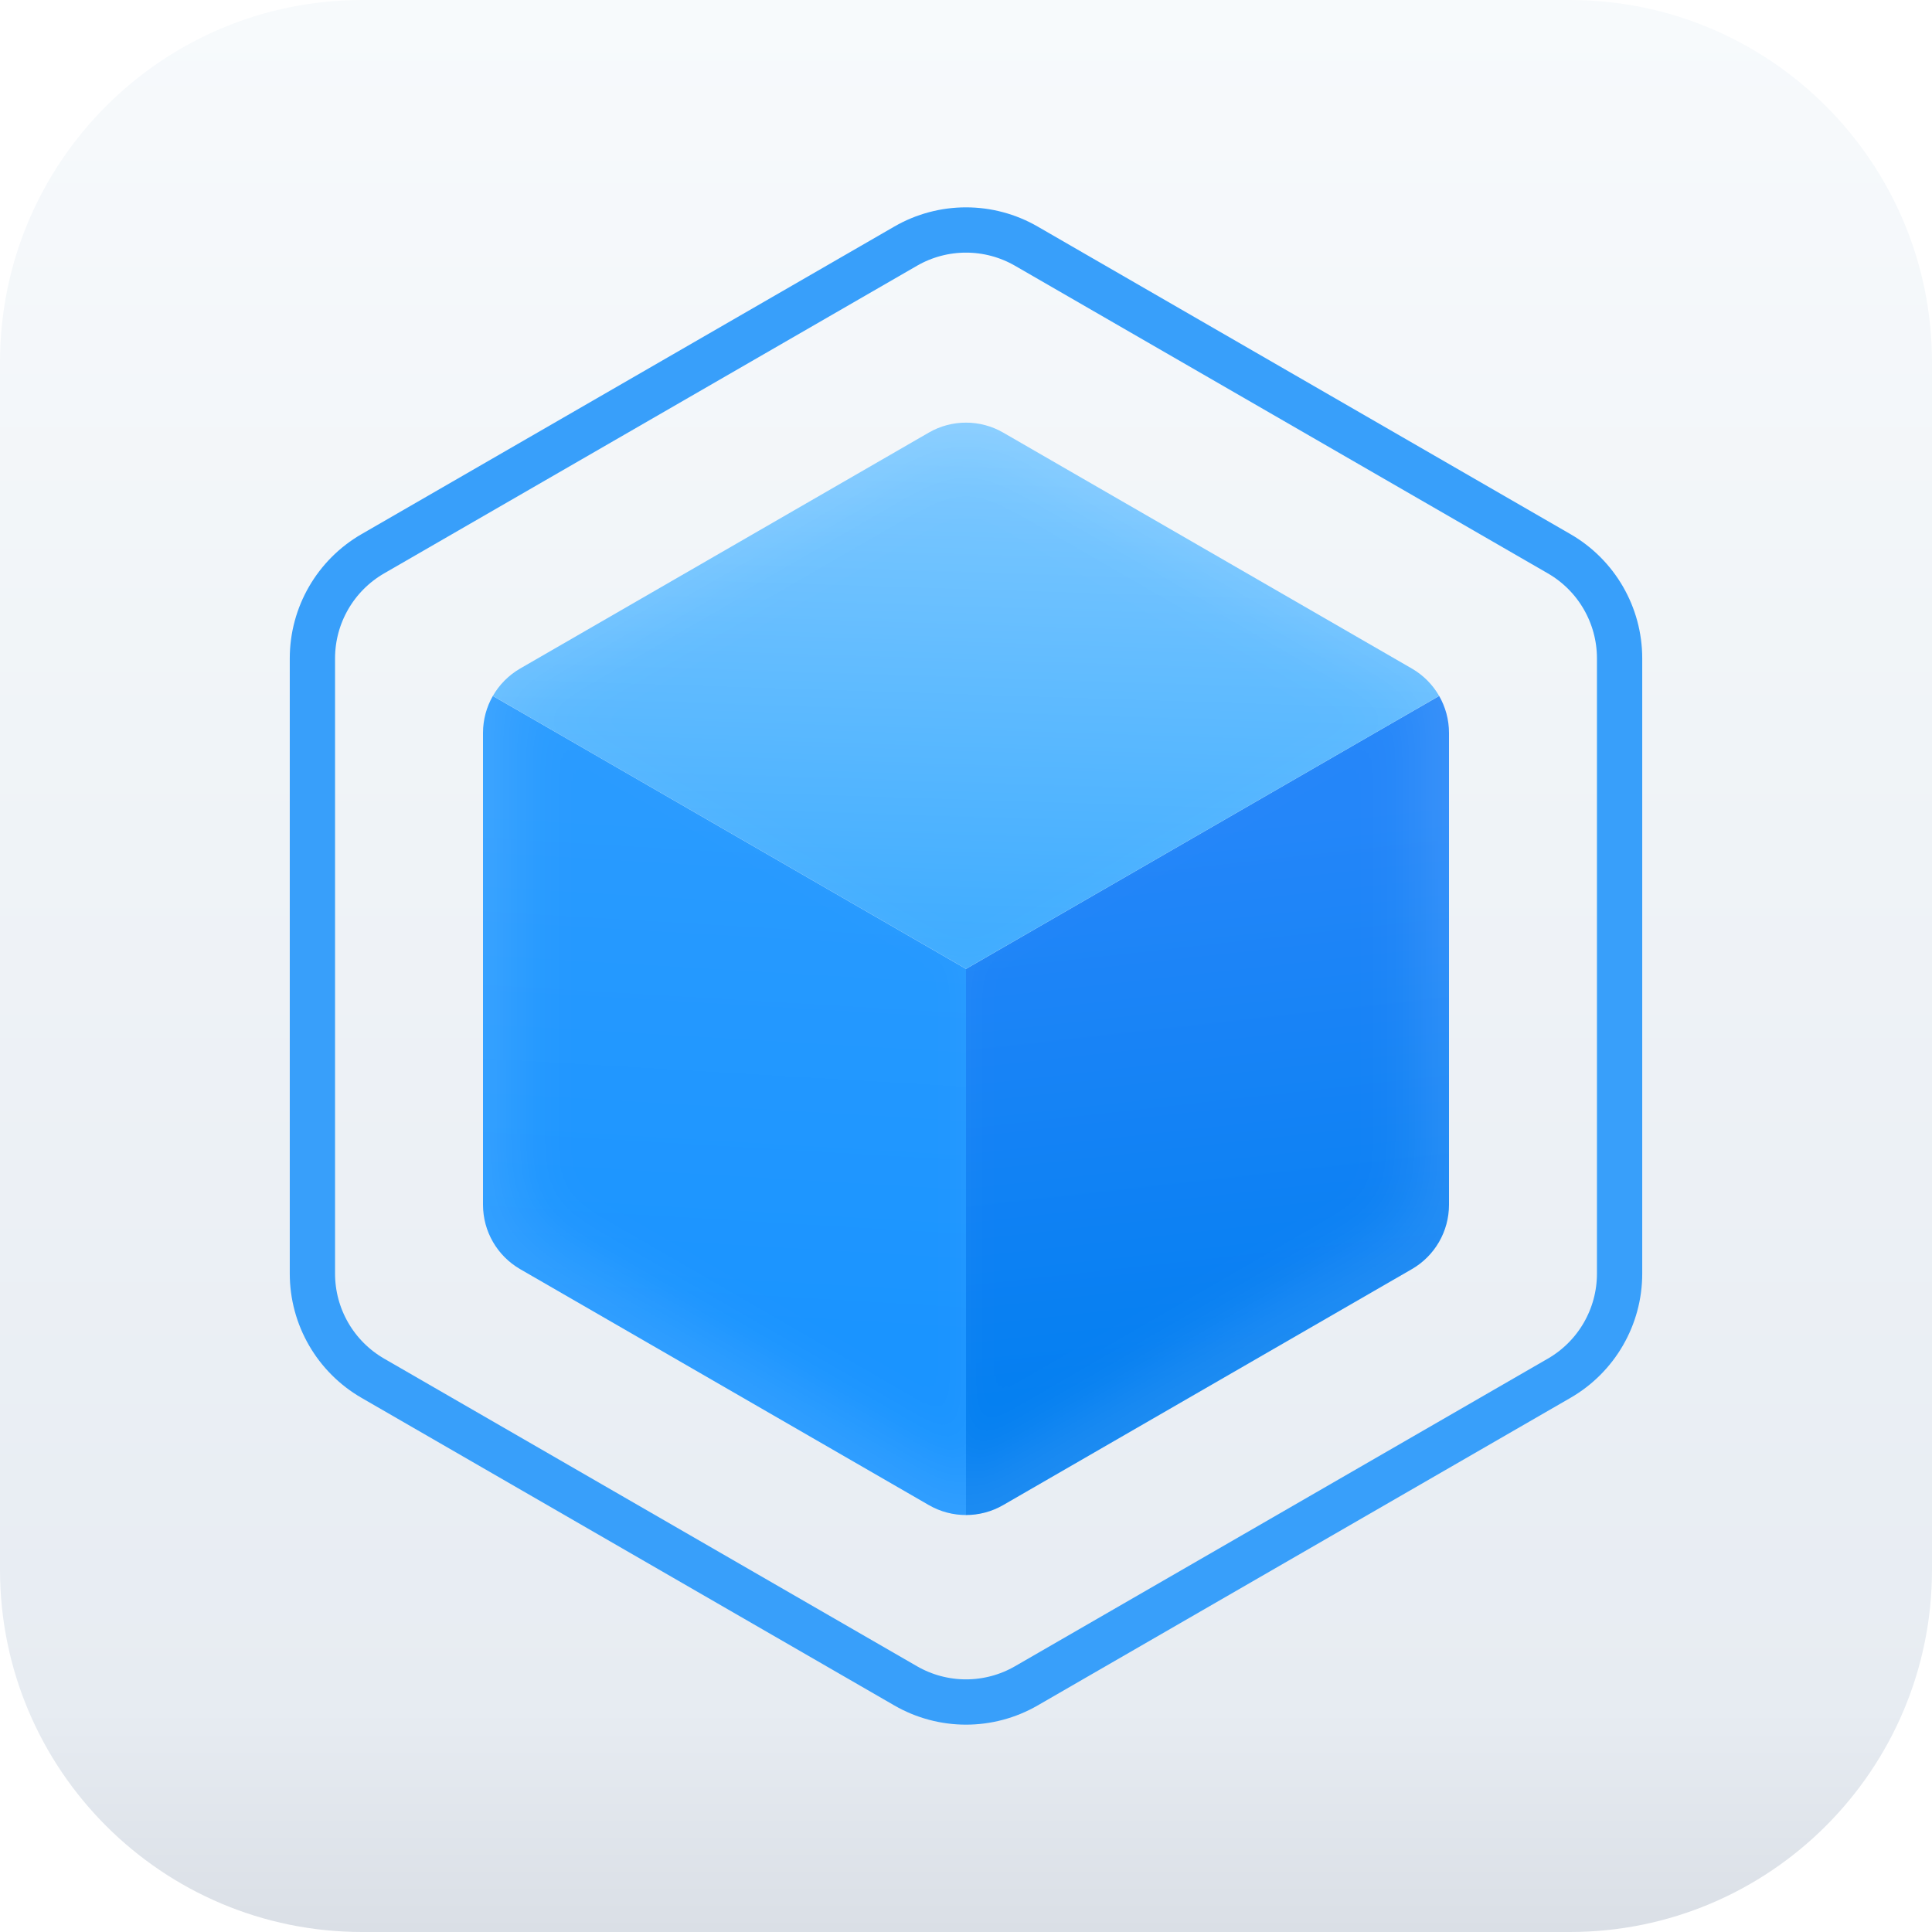
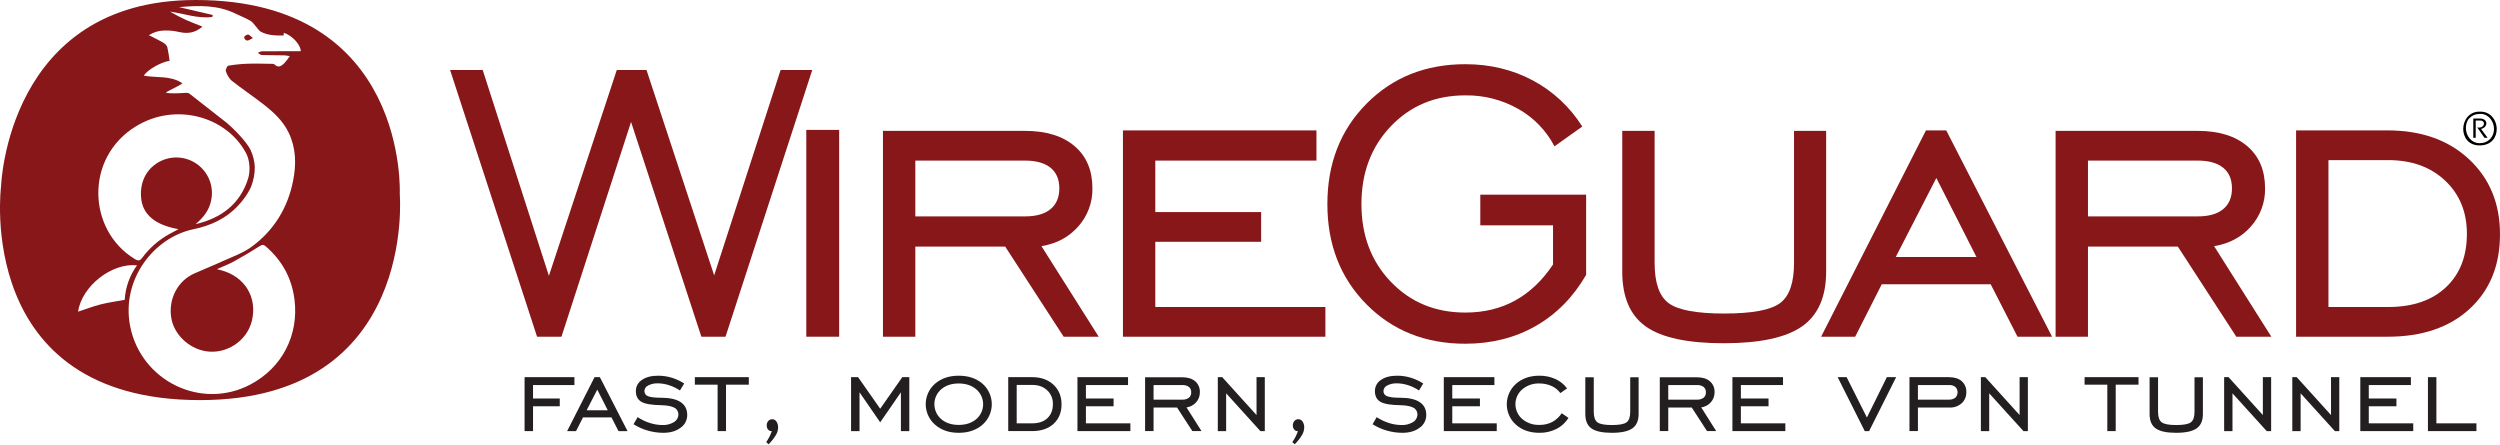
- <svg xmlns="http://www.w3.org/2000/svg" width="64" height="64" viewBox="0 0 64 64" fill="none">
-   <rect width="64" height="64" rx="12" fill="url(#paint0_linear_913_2028)" />
-   <g filter="url(#filter0_i_913_2028)">
-     <path d="M32 50.188C31.575 50.188 31.149 50.078 30.768 49.858L17.232 42.043C16.47 41.603 16 40.79 16 39.91V24.279C16 23.841 16.116 23.419 16.327 23.052L32 32.094V50.188Z" fill="url(#paint1_linear_913_2028)" />
+ <svg xmlns="http://www.w3.org/2000/svg" version="1.1" viewBox="0 0 1874.5 333.14">
+   <defs>
+     <style>.a{fill:#88171a;}.b{fill:#231f20;}</style>
+   </defs>
+   <path class="a" transform="translate(-1.5394)" d="m404.23 252.47-65.215-199.99h24.456l49.636 154.34 50.904-154.34h22.282l50.723 153.98 49.817-153.98h23.731l-65.034 199.99h-18.115l-52.715-161.04-52.172 161.04h-18.296z" />
+   <path class="a" transform="translate(-1.5394)" d="m606.1 252.47v-155.07h24.637v155.07h-24.637z" />
+   <path class="a" transform="translate(-1.5394)" d="m687.85 184.9v67.57h-24.274v-154.34h106.52q23.73 0 37.136 11.413 13.404 11.413 13.405 31.702a41.774 41.774 0 0 1-10.598 28.531q-10.597 12.05-27.625 14.764l42.933 67.932h-26.267l-43.839-67.57h-67.389zm0-22.644h82.243q12.5 0 19.112-5.435 6.61-5.435 6.612-15.579 0-10.143-6.612-15.488-6.615-5.342-19.112-5.344h-82.243v41.846z" />
+   <path class="a" transform="translate(-1.5394)" d="m843.52 252.47v-154.7h145.1v22.644h-120.83v38.585h79.345v22.282h-79.345v48.911h127.53v22.282h-151.81z" />
+   <path class="a" transform="translate(-1.5394)" d="m1166 198.31v-29.347h-54.527v-23.006h79.345v60.143q-14.495 24.999-37.77 38.313-23.28 13.315-52.806 13.315-44.929 0-74.182-29.619-29.257-29.618-29.256-75.087 0-45.65 29.347-75.269 29.347-29.618 74.091-29.618 27.716 0 50.542 12.137a98.119 98.119 0 0 1 37.136 34.6l-20.833 14.854a68.382 68.382 0 0 0-27.173-28.079 78.549 78.549 0 0 0-39.672-10.145q-33.694 0-55.795 23.097-22.104 23.096-22.101 58.421 0 35.325 22.101 58.331 22.099 23.008 55.795 23.006 21.012 0 37.408-9.058 16.393-9.056 28.351-26.992z" />
+   <path class="a" transform="translate(-1.5394)" d="m1217.9 98.133h24.274v99.09q0 22.282 10.507 30.071 10.504 7.791 41.665 7.79 31.338 0 41.846-7.79 10.504-7.786 10.507-30.071v-99.09h24.093v105.43q0 28.442-18.025 41.122-18.027 12.677-58.784 12.681-40.581 0-58.331-12.5-17.756-12.5-17.753-41.303v-105.43z" />
+   <path class="a" transform="translate(-1.5394)" d="m1367 252.47 78.62-154.7h15.217l79.345 154.7h-25.905l-20.108-39.31h-81.7l-19.927 39.31h-25.542zm55.976-59.78h60.505l-30.071-59.237z" />
+   <path class="a" transform="translate(-1.5394)" d="m1567.1 184.9v67.57h-24.274v-154.34h106.52q23.73 0 37.136 11.413 13.404 11.413 13.405 31.702a41.774 41.774 0 0 1-10.598 28.531q-10.597 12.05-27.625 14.764l42.933 67.932h-26.267l-43.839-67.57h-67.389zm0-22.644h82.243q12.5 0 19.112-5.435 6.61-5.435 6.612-15.579 0-10.143-6.612-15.488-6.615-5.342-19.112-5.344h-82.243v41.846z" />
+   <path class="a" transform="translate(-1.5394)" d="m1791.8 97.771q37.86 0 61.048 21.647 23.186 21.65 23.188 56.248 0 34.964-22.735 55.886-22.736 20.922-61.501 20.923h-68.657v-154.7h68.657zm0.362 22.282h-44.745v110.14h44.745q27.534 0 43.295-14.764 15.76-14.762 15.76-40.125 0-24.456-16.304-39.854-16.304-15.395-42.752-15.398z" />
+   <path class="b" transform="translate(-1.5394)" d="m401.21 304.63v18.614h-6.347v-40.448h37.37v5.92h-31.023v10.088h20.035v5.826h-20.035z" />
+   <path class="b" transform="translate(-1.5394)" d="m426.78 323.24 20.556-40.448h3.978l20.745 40.448h-6.773l-5.257-10.278h-21.361l-5.21 10.278h-6.678zm14.635-15.63h15.819l-7.862-15.488z" />
+   <path class="b" transform="translate(-1.5394)" d="m476.56 318.08 3.079-5.305a35.512 35.512 0 0 0 9.094 4.357 31.144 31.144 0 0 0 9.425 1.563 15.505 15.505 0 0 0 8.715-2.202 6.583 6.583 0 0 0 3.315-5.66 5.506 5.506 0 0 0-3.031-5.139q-3.031-1.681-9.567-1.871-11.036-0.142-15.156-2.558-4.121-2.416-4.121-8.004a9.785 9.785 0 0 1 4.523-8.383q4.523-3.173 12.149-3.173a35.061 35.061 0 0 1 10.112 1.468 37.803 37.803 0 0 1 9.449 4.357l-3.173 5.257a31.907 31.907 0 0 0-8.146-3.955 27.298 27.298 0 0 0-8.336-1.397 14.736 14.736 0 0 0-7.389 1.61 4.784 4.784 0 0 0-2.794 4.215 3.938 3.938 0 0 0 2.818 3.836q2.817 1.137 9.78 1.137 9.662 0 14.588 3.268 4.926 3.268 4.926 9.71a11.509 11.509 0 0 1-4.997 9.52q-4.997 3.789-12.954 3.789a41.784 41.784 0 0 1-11.675-1.681 40.763 40.763 0 0 1-10.633-4.76z" />
+   <path class="b" transform="translate(-1.5394)" d="m539.6 323.24v-34.812h-17.051v-5.636h40.448v5.636h-17.098v34.812h-6.299z" />
+   <path class="b" transform="translate(-1.5394)" d="m576.06 331.48a38.394 38.394 0 0 0 2.463-4.121 27.126 27.126 0 0 0 1.705-4.121h-0.379a3.004 3.004 0 0 1-2.439-1.208 4.718 4.718 0 0 1-0.971-3.055 4.83 4.83 0 0 1 1.16-3.339 3.738 3.738 0 0 1 2.913-1.303 3.786 3.786 0 0 1 3.221 1.728 7.9 7.9 0 0 1 1.231 4.665 11.548 11.548 0 0 1-1.8 5.707 34.646 34.646 0 0 1-5.352 6.702z" />
+   <path class="b" transform="translate(-1.5394)" d="m639.67 323.24v-40.448h5.257l16.577 23.682 16.577-23.682h5.257v40.448h-6.299v-29.081l-15.535 22.498-15.488-22.498v29.081h-6.347z" />
+   <path class="b" transform="translate(-1.5394)" d="m720.37 324.52q-10.799 0-17.761-6.11a20.39 20.39 0 0 1-0.024-30.668q6.938-6.038 17.785-6.039 10.941 0 17.88 6.015a20.442 20.442 0 0 1-0.024 30.715q-6.962 6.087-17.856 6.086zm0-5.92q8.099 0 13.214-4.381a14.671 14.671 0 0 0-0.024-22.285q-5.139-4.405-13.19-4.405-8.052 0-13.144 4.381a14.764 14.764 0 0 0 0 22.309q5.091 4.381 13.144 4.381z" />
+   <path class="b" transform="translate(-1.5394)" d="m775.46 282.79q9.899 0 15.961 5.66 6.062 5.66 6.062 14.706 0 9.141-5.944 14.611-5.945 5.471-16.08 5.471h-17.951v-40.448h17.951zm0.095 5.826h-11.699v28.797h11.699q7.199 0 11.32-3.86 4.121-3.86 4.121-10.491a13.686 13.686 0 0 0-4.263-10.42q-4.263-4.025-11.178-4.026z" />
+   <path class="b" transform="translate(-1.5394)" d="m809.41 323.24v-40.448h37.938v5.92h-31.591v10.088h20.745v5.826h-20.745v12.788h33.344v5.826h-39.69z" />
+   <path class="b" transform="translate(-1.5394)" d="m866.48 305.57v17.666h-6.347v-40.354h27.85q6.204 0 9.71 2.984a10.301 10.301 0 0 1 3.505 8.289 10.926 10.926 0 0 1-2.771 7.46 11.756 11.756 0 0 1-7.223 3.86l11.225 17.761h-6.868l-11.462-17.666h-17.619zm0-5.92h21.503a7.693 7.693 0 0 0 4.997-1.421 4.972 4.972 0 0 0 1.729-4.073 4.905 4.905 0 0 0-1.729-4.05 7.79 7.79 0 0 0-4.997-1.397h-21.503v10.941z" />
+   <path class="b" transform="translate(-1.5394)" d="m914.65 323.24v-40.448h3.315l25.718 28.418v-28.418h6.205v40.448h-3.315l-25.671-28.323v28.323h-6.252z" />
+   <path class="b" transform="translate(-1.5394)" d="m970.54 331.48a38.394 38.394 0 0 0 2.463-4.121 27.126 27.126 0 0 0 1.705-4.121h-0.379a3.004 3.004 0 0 1-2.439-1.208 4.718 4.718 0 0 1-0.971-3.055 4.83 4.83 0 0 1 1.16-3.339 3.738 3.738 0 0 1 2.913-1.303 3.786 3.786 0 0 1 3.221 1.728 7.9 7.9 0 0 1 1.231 4.665 11.548 11.548 0 0 1-1.8 5.707 34.646 34.646 0 0 1-5.352 6.702z" />
+   <path class="b" transform="translate(-1.5394)" d="m1030.7 318.08 3.079-5.305a35.512 35.512 0 0 0 9.094 4.357 31.144 31.144 0 0 0 9.425 1.563 15.505 15.505 0 0 0 8.715-2.202 6.583 6.583 0 0 0 3.315-5.66 5.506 5.506 0 0 0-3.031-5.139q-3.031-1.681-9.567-1.871-11.036-0.142-15.156-2.558-4.121-2.416-4.121-8.004a9.785 9.785 0 0 1 4.523-8.383q4.523-3.173 12.149-3.173a35.061 35.061 0 0 1 10.112 1.468 37.803 37.803 0 0 1 9.449 4.357l-3.173 5.257a31.907 31.907 0 0 0-8.146-3.955 27.298 27.298 0 0 0-8.336-1.397 14.736 14.736 0 0 0-7.389 1.61 4.784 4.784 0 0 0-2.794 4.215 3.938 3.938 0 0 0 2.818 3.836q2.817 1.137 9.78 1.137 9.662 0 14.588 3.268 4.926 3.268 4.926 9.71a11.509 11.509 0 0 1-4.997 9.52q-4.997 3.789-12.954 3.789a41.784 41.784 0 0 1-11.675-1.681 40.763 40.763 0 0 1-10.633-4.76z" />
+   <path class="b" transform="translate(-1.5394)" d="m1084.1 323.24v-40.448h37.938v5.92h-31.591v10.088h20.745v5.826h-20.745v12.788h33.344v5.826h-39.69z" />
+   <path class="b" transform="translate(-1.5394)" d="m1177.6 313.34a22.946 22.946 0 0 1-9.07 8.312 27.68 27.68 0 0 1-12.765 2.866q-10.657 0-17.548-6.039a20.531 20.531 0 0 1 0-30.691q6.891-6.086 17.548-6.086a28.416 28.416 0 0 1 12.03 2.487 21.89 21.89 0 0 1 8.715 7.033l-5.021 3.505a16.432 16.432 0 0 0-6.607-5.328 21.699 21.699 0 0 0-9.117-1.871 18.888 18.888 0 0 0-12.859 4.429 14.637 14.637 0 0 0 0.024 22.213 18.906 18.906 0 0 0 12.835 4.429 20.434 20.434 0 0 0 9.52-2.131 20.208 20.208 0 0 0 7.247-6.631z" />
+   <path class="b" transform="translate(-1.5394)" d="m1190.2 282.89h6.347v25.908q0 5.826 2.747 7.862 2.747 2.037 10.894 2.037 8.194 0 10.941-2.037 2.747-2.036 2.747-7.862v-25.908h6.299v27.565q0 7.436-4.712 10.751-4.714 3.315-15.37 3.315-10.61 0-15.251-3.268-4.642-3.268-4.642-10.799v-27.565z" />
+   <path class="b" transform="translate(-1.5394)" d="m1252.4 305.57v17.666h-6.347v-40.354h27.85q6.204 0 9.71 2.984a10.301 10.301 0 0 1 3.505 8.289 10.926 10.926 0 0 1-2.771 7.46 11.756 11.756 0 0 1-7.223 3.86l11.225 17.761h-6.868l-11.462-17.666h-17.619zm0-5.92h21.503a7.693 7.693 0 0 0 4.997-1.421 4.972 4.972 0 0 0 1.729-4.073 4.905 4.905 0 0 0-1.729-4.05 7.79 7.79 0 0 0-4.997-1.397h-21.503v10.941z" />
+   <path class="b" transform="translate(-1.5394)" d="m1300.5 323.24v-40.448h37.938v5.92h-31.591v10.088h20.745v5.826h-20.745v12.788h33.344v5.826h-39.69z" />
+   <path class="b" transform="translate(-1.5394)" d="m1403 323.24h-3.268l-20.319-40.448h6.726l15.204 30.265 14.967-30.265h6.962z" />
+   <path class="b" transform="translate(-1.5394)" d="m1439.6 305.57v17.666h-6.347v-40.448h29.413q6.252 0 9.733 2.96a10.32 10.32 0 0 1 3.481 8.312 10.819 10.819 0 0 1-3.458 8.289 12.805 12.805 0 0 1-9.094 3.221h-23.729zm0-5.92h23.066a7.61 7.61 0 0 0 4.949-1.421 5.689 5.689 0 0 0 0.071-8.099 7.072 7.072 0 0 0-4.736-1.421h-23.35v10.941z" />
+   <path class="b" transform="translate(-1.5394)" d="m1486.8 323.24v-40.448h3.315l25.718 28.418v-28.418h6.205v40.448h-3.315l-25.671-28.323v28.323h-6.252z" />
+   <path class="b" transform="translate(-1.5394)" d="m1581.6 323.24v-34.812h-17.051v-5.636h40.448v5.636h-17.098v34.812h-6.299z" />
+   <path class="b" transform="translate(-1.5394)" d="m1613.3 282.89h6.347v25.908q0 5.826 2.747 7.862 2.747 2.037 10.894 2.037 8.194 0 10.941-2.037 2.747-2.036 2.747-7.862v-25.908h6.299v27.565q0 7.436-4.712 10.751-4.714 3.315-15.37 3.315-10.61 0-15.251-3.268-4.642-3.268-4.642-10.799v-27.565z" />
+   <path class="b" transform="translate(-1.5394)" d="m1669.2 323.24v-40.448h3.315l25.718 28.418v-28.418h6.205v40.448h-3.315l-25.671-28.323v28.323h-6.252z" />
+   <path class="b" transform="translate(-1.5394)" d="m1720.3 323.24v-40.448h3.315l25.718 28.418v-28.418h6.205v40.448h-3.315l-25.671-28.323v28.323h-6.252z" />
+   <path class="b" transform="translate(-1.5394)" d="m1771.3 323.24v-40.448h37.938v5.92h-31.591v10.088h20.745v5.826h-20.745v12.788h33.344v5.826h-39.69z" />
+   <path class="b" transform="translate(-1.5394)" d="m1822 323.24v-40.448h6.347v34.623h30.028v5.826h-36.375z" />
+   <path class="a" transform="translate(-1.5394)" d="m301.28 145.56s6.94-145.56-153.04-145.56c-141.48 0-145.9 139.63-145.9 139.63s-20.811 160.37 149.16 160.37c163.02 0 149.78-154.44 149.78-154.44zm-197.8-50.863c30.017-18.364 68.366-7.14 82.735 20.476 2.723 5.234 3.069 13.291 1.345 18.782-5.955 18.956-20.014 29.587-39.312 34.103 5.689-4.871 10.218-10.394 11.659-18.025a26.402 26.402 0 0 0-4.543-20.956 26.76 26.76 0 0 0-30.811-9.389c-11.881 4.511-18.389 15.354-17.216 28.683 1.09 12.381 10.484 20.405 28.061 23.453-2.627 1.39-4.65 2.414-6.63 3.517a63.918 63.918 0 0 0-20.544 17.868c-1.784 2.408-3.01 2.602-5.727 0.941-35.338-21.61-37.609-75.844 0.982-99.453zm-26.449 133.53c-5.677 1.441-11.178 3.574-16.981 5.478 2.838-19.151 25.265-36.788 44.23-34.776a48.881 48.881 0 0 0-9.242 25.893c-6.302 1.161-12.241 1.941-18.007 3.405zm120.79-186.98c5.61 0.206 11.23 0.121 16.844 0.254a29.052 29.052 0 0 1 4.167 0.581 40.607 40.607 0 0 1-4.236 5.433c-2.007 1.87-4.274 3.699-7.166 0.856-0.696-0.684-2.339-0.527-3.549-0.543-5.582-0.073-11.172-0.252-16.746-0.041a104.04 104.04 0 0 0-14.425 1.473c-0.894 0.16-2.23 3.131-1.819 4.227 0.969 2.585 2.383 5.436 4.478 7.09 7.74 6.11 15.972 11.596 23.748 17.664 7.556 5.897 14.589 12.358 18.875 21.253 5.584 11.59 5.747 23.743 3.339 35.95-4.02 20.378-14.333 37.261-31.032 49.524-6.729 4.941-15.06 7.745-22.767 11.295-6.778 3.123-13.755 5.811-20.549 8.901-12.249 5.569-19.133 18.865-17.108 32.688 1.859 12.685 12.987 23.271 25.735 25.456 15.292 2.622 31.071-7.316 34.812-22.86 4.207-17.478-5.29-33.083-23.065-37.813-0.783-0.208-1.568-0.406-3.201-0.827 4.755-2.124 8.861-3.638 12.653-5.724q9.921-5.459 19.481-11.562c1.874-1.199 2.887-1.2 4.485 0.182 12.225 10.57 19.518 23.718 21.563 39.839 3.385 26.684-9.247 51.198-33.072 63.762-36.86 19.439-81.965-2.686-90.106-43.552-6.974-35.003 17.73-66.754 47.462-72.884 12.787-2.636 24.48-7.96 33.57-17.807 5.865-6.354 8.708-11.806 9.677-14.266a39.565 39.565 0 0 0 2.721-14.469 33.867 33.867 0 0 0-2.965-12.398c-3.104-7.075-14.995-18.33-17.939-20.704l-28-21.921c-0.988-0.813-2.099-0.754-4.508-0.59-2.861 0.194-10.175 0.599-13.331-0.228 2.553-1.932 9.513-4.745 12.502-7.007-9.073-6.13-19.43-3.916-28.941-5.746 2.199-4.096 13.081-10.39 19.27-11.091a91.533 91.533 0 0 0-1.688-10.281c-0.378-1.392-1.931-2.741-3.286-3.535-3.286-1.927-6.769-3.517-10.549-5.433a21.936 21.936 0 0 1 11.332-3.506 42.316 42.316 0 0 1 11.348 1.106c6.742 1.54 12.124 0.535 17.488-4.048-4.222-1.7-8.444-3.253-12.538-5.091a123.04 123.04 0 0 1-11.779-6.158c10.622 1.476 20.896 5.458 31.757 4.003q0.139-0.74 0.277-1.481c-8.119-1.89-16.239-3.78-25.229-5.872 15.04-1.377 29.042-1.604 42.301 4.854 3.731 1.817 7.635 3.321 11.211 5.397 1.744 1.012 2.919 3.008 4.35 4.559 1.137 1.232 2.05 2.884 3.446 3.626 5.3 2.818 11.134 2.929 17.078 2.788 0.044-0.677 0.086-1.311 0.131-1.993 5.982 1.869 12.715 8.768 12.704 13.806-9.691 0-19.374-0.037-29.056 0.054-1.035 0.01-2.063 0.766-3.094 1.175 0.98 0.571 1.943 1.599 2.942 1.636z" />
+   <path class="a" transform="translate(-1.5394)" d="m185.32 26.906a1.481 1.481 0 0 0-0.189 2.369 2.233 2.233 0 0 0 3.072 0.822c0.933-0.471 1.848-0.971 2.975-1.567-0.908-0.775-1.636-1.415-2.386-2.032-1.318-1.086-2.411-0.404-3.472 0.408z" />
+   <g transform="translate(293.8 179.57)" stroke-width="1px">
+     <path d="m1566.2-95.856h-1.24c-7.56 0.08-11.84 6.64-11.84 13 0 6.16 3.92 12.32 12.2 12.32h0.56c8.6-0.24 12.36-6.16 12.36-12.24v-0.72c-0.28-6.36-4.84-12.36-12.04-12.36zm-5.52 5.16v14.44h1.8v-12.96h3.4c1.88 0 2.8 1.16 2.8 2.32 0 1.4-1.36 3-3.8 3-0.36 0-0.84-0.08-1.28-0.16l5.44 7.8h2.36l-4.92-6.64c2.4-0.44 4-2.36 4-4.24 0-1.76-1.52-3.56-4.88-3.56zm-3.44 0.28c2.52-2.72 5.16-3.72 8.24-3.72h1.28c5.48 0.24 9.44 5.8 9.44 11.16 0 0.76-0.08 1.64-0.24 2.36-0.84 4.92-5.12 8.36-10.08 8.36-0.12 0-0.36 0.04-0.48 0.04-6.28 0-10.28-5.68-10.28-11.36 0-0.48 0.08-1.12 0.12-1.64 0 0 0.28-3.12 2-5.2z" />
  </g>
-   <g filter="url(#filter1_i_913_2028)">
-     <path d="M47.673 23.052C47.884 23.419 48 23.841 48 24.279V39.91C48 40.79 47.531 41.603 46.768 42.043L33.232 49.858C32.851 50.078 32.425 50.188 32 50.188V32.094L47.673 23.052Z" fill="url(#paint2_linear_913_2028)" />
-   </g>
-   <g filter="url(#filter2_i_913_2028)">
-     <path d="M47.673 23.052C47.46 22.682 47.151 22.366 46.768 22.145L33.232 14.33C32.469 13.89 31.53 13.89 30.768 14.33L17.232 22.145C16.849 22.366 16.54 22.682 16.327 23.052L32 32.094L47.673 23.052Z" fill="url(#paint3_linear_913_2028)" />
-   </g>
-   <path d="M30 8.155C31.238 7.44 32.762 7.44 34 8.155L51.651 18.345C52.888 19.06 53.651 20.38 53.651 21.809V42.191C53.651 43.62 52.888 44.94 51.651 45.655L34 55.845C32.762 56.56 31.238 56.56 30 55.845L12.349 45.655C11.112 44.94 10.349 43.62 10.349 42.191V21.809C10.349 20.38 11.112 19.06 12.349 18.345L30 8.155Z" stroke="#389FFA" stroke-width="1.5" />
-   <defs>
-     <filter id="filter0_i_913_2028" x="16" y="22.052" width="17" height="28.136" filterUnits="userSpaceOnUse" color-interpolation-filters="sRGB">
-       <feFlood flood-opacity="0" result="BackgroundImageFix" />
-       <feBlend mode="normal" in="SourceGraphic" in2="BackgroundImageFix" result="shape" />
-       <feColorMatrix in="SourceAlpha" type="matrix" values="0 0 0 0 0 0 0 0 0 0 0 0 0 0 0 0 0 0 127 0" result="hardAlpha" />
-       <feOffset dx="1" dy="-1" />
-       <feGaussianBlur stdDeviation="1" />
-       <feComposite in2="hardAlpha" operator="arithmetic" k2="-1" k3="1" />
-       <feColorMatrix type="matrix" values="0 0 0 0 1 0 0 0 0 1 0 0 0 0 1 0 0 0 0.1 0" />
-       <feBlend mode="normal" in2="shape" result="effect1_innerShadow_913_2028" />
-     </filter>
-     <filter id="filter1_i_913_2028" x="31" y="22.052" width="17" height="28.136" filterUnits="userSpaceOnUse" color-interpolation-filters="sRGB">
-       <feFlood flood-opacity="0" result="BackgroundImageFix" />
-       <feBlend mode="normal" in="SourceGraphic" in2="BackgroundImageFix" result="shape" />
-       <feColorMatrix in="SourceAlpha" type="matrix" values="0 0 0 0 0 0 0 0 0 0 0 0 0 0 0 0 0 0 127 0" result="hardAlpha" />
-       <feOffset dx="-1" dy="-1" />
-       <feGaussianBlur stdDeviation="1" />
-       <feComposite in2="hardAlpha" operator="arithmetic" k2="-1" k3="1" />
-       <feColorMatrix type="matrix" values="0 0 0 0 1 0 0 0 0 1 0 0 0 0 1 0 0 0 0.1 0" />
-       <feBlend mode="normal" in2="shape" result="effect1_innerShadow_913_2028" />
-     </filter>
-     <filter id="filter2_i_913_2028" x="16.327" y="14" width="31.346" height="19.094" filterUnits="userSpaceOnUse" color-interpolation-filters="sRGB">
-       <feFlood flood-opacity="0" result="BackgroundImageFix" />
-       <feBlend mode="normal" in="SourceGraphic" in2="BackgroundImageFix" result="shape" />
-       <feColorMatrix in="SourceAlpha" type="matrix" values="0 0 0 0 0 0 0 0 0 0 0 0 0 0 0 0 0 0 127 0" result="hardAlpha" />
-       <feOffset dy="1" />
-       <feGaussianBlur stdDeviation="1" />
-       <feComposite in2="hardAlpha" operator="arithmetic" k2="-1" k3="1" />
-       <feColorMatrix type="matrix" values="0 0 0 0 1 0 0 0 0 1 0 0 0 0 1 0 0 0 0.1 0" />
-       <feBlend mode="normal" in2="shape" result="effect1_innerShadow_913_2028" />
-     </filter>
-     <linearGradient id="paint0_linear_913_2028" x1="32" y1="4.65656e-09" x2="32" y2="64" gradientUnits="userSpaceOnUse">
-       <stop stop-color="#F7FAFC" />
-       <stop offset="0.885" stop-color="#E7ECF2" />
-       <stop offset="1" stop-color="#DADFE6" />
-     </linearGradient>
-     <linearGradient id="paint1_linear_913_2028" x1="24" y1="27" x2="23" y2="44" gradientUnits="userSpaceOnUse">
-       <stop stop-color="#299BFF" />
-       <stop offset="1" stop-color="#1A94FF" />
-     </linearGradient>
-     <linearGradient id="paint2_linear_913_2028" x1="39" y1="27.5" x2="41" y2="45.5" gradientUnits="userSpaceOnUse">
-       <stop stop-color="#2486F9" />
-       <stop offset="1" stop-color="#047FF1" />
-     </linearGradient>
-     <linearGradient id="paint3_linear_913_2028" x1="32" y1="14" x2="31.422" y2="31.981" gradientUnits="userSpaceOnUse">
-       <stop stop-color="#80CAFF" />
-       <stop offset="1" stop-color="#3DABFF" />
-     </linearGradient>
-   </defs>
</svg>
